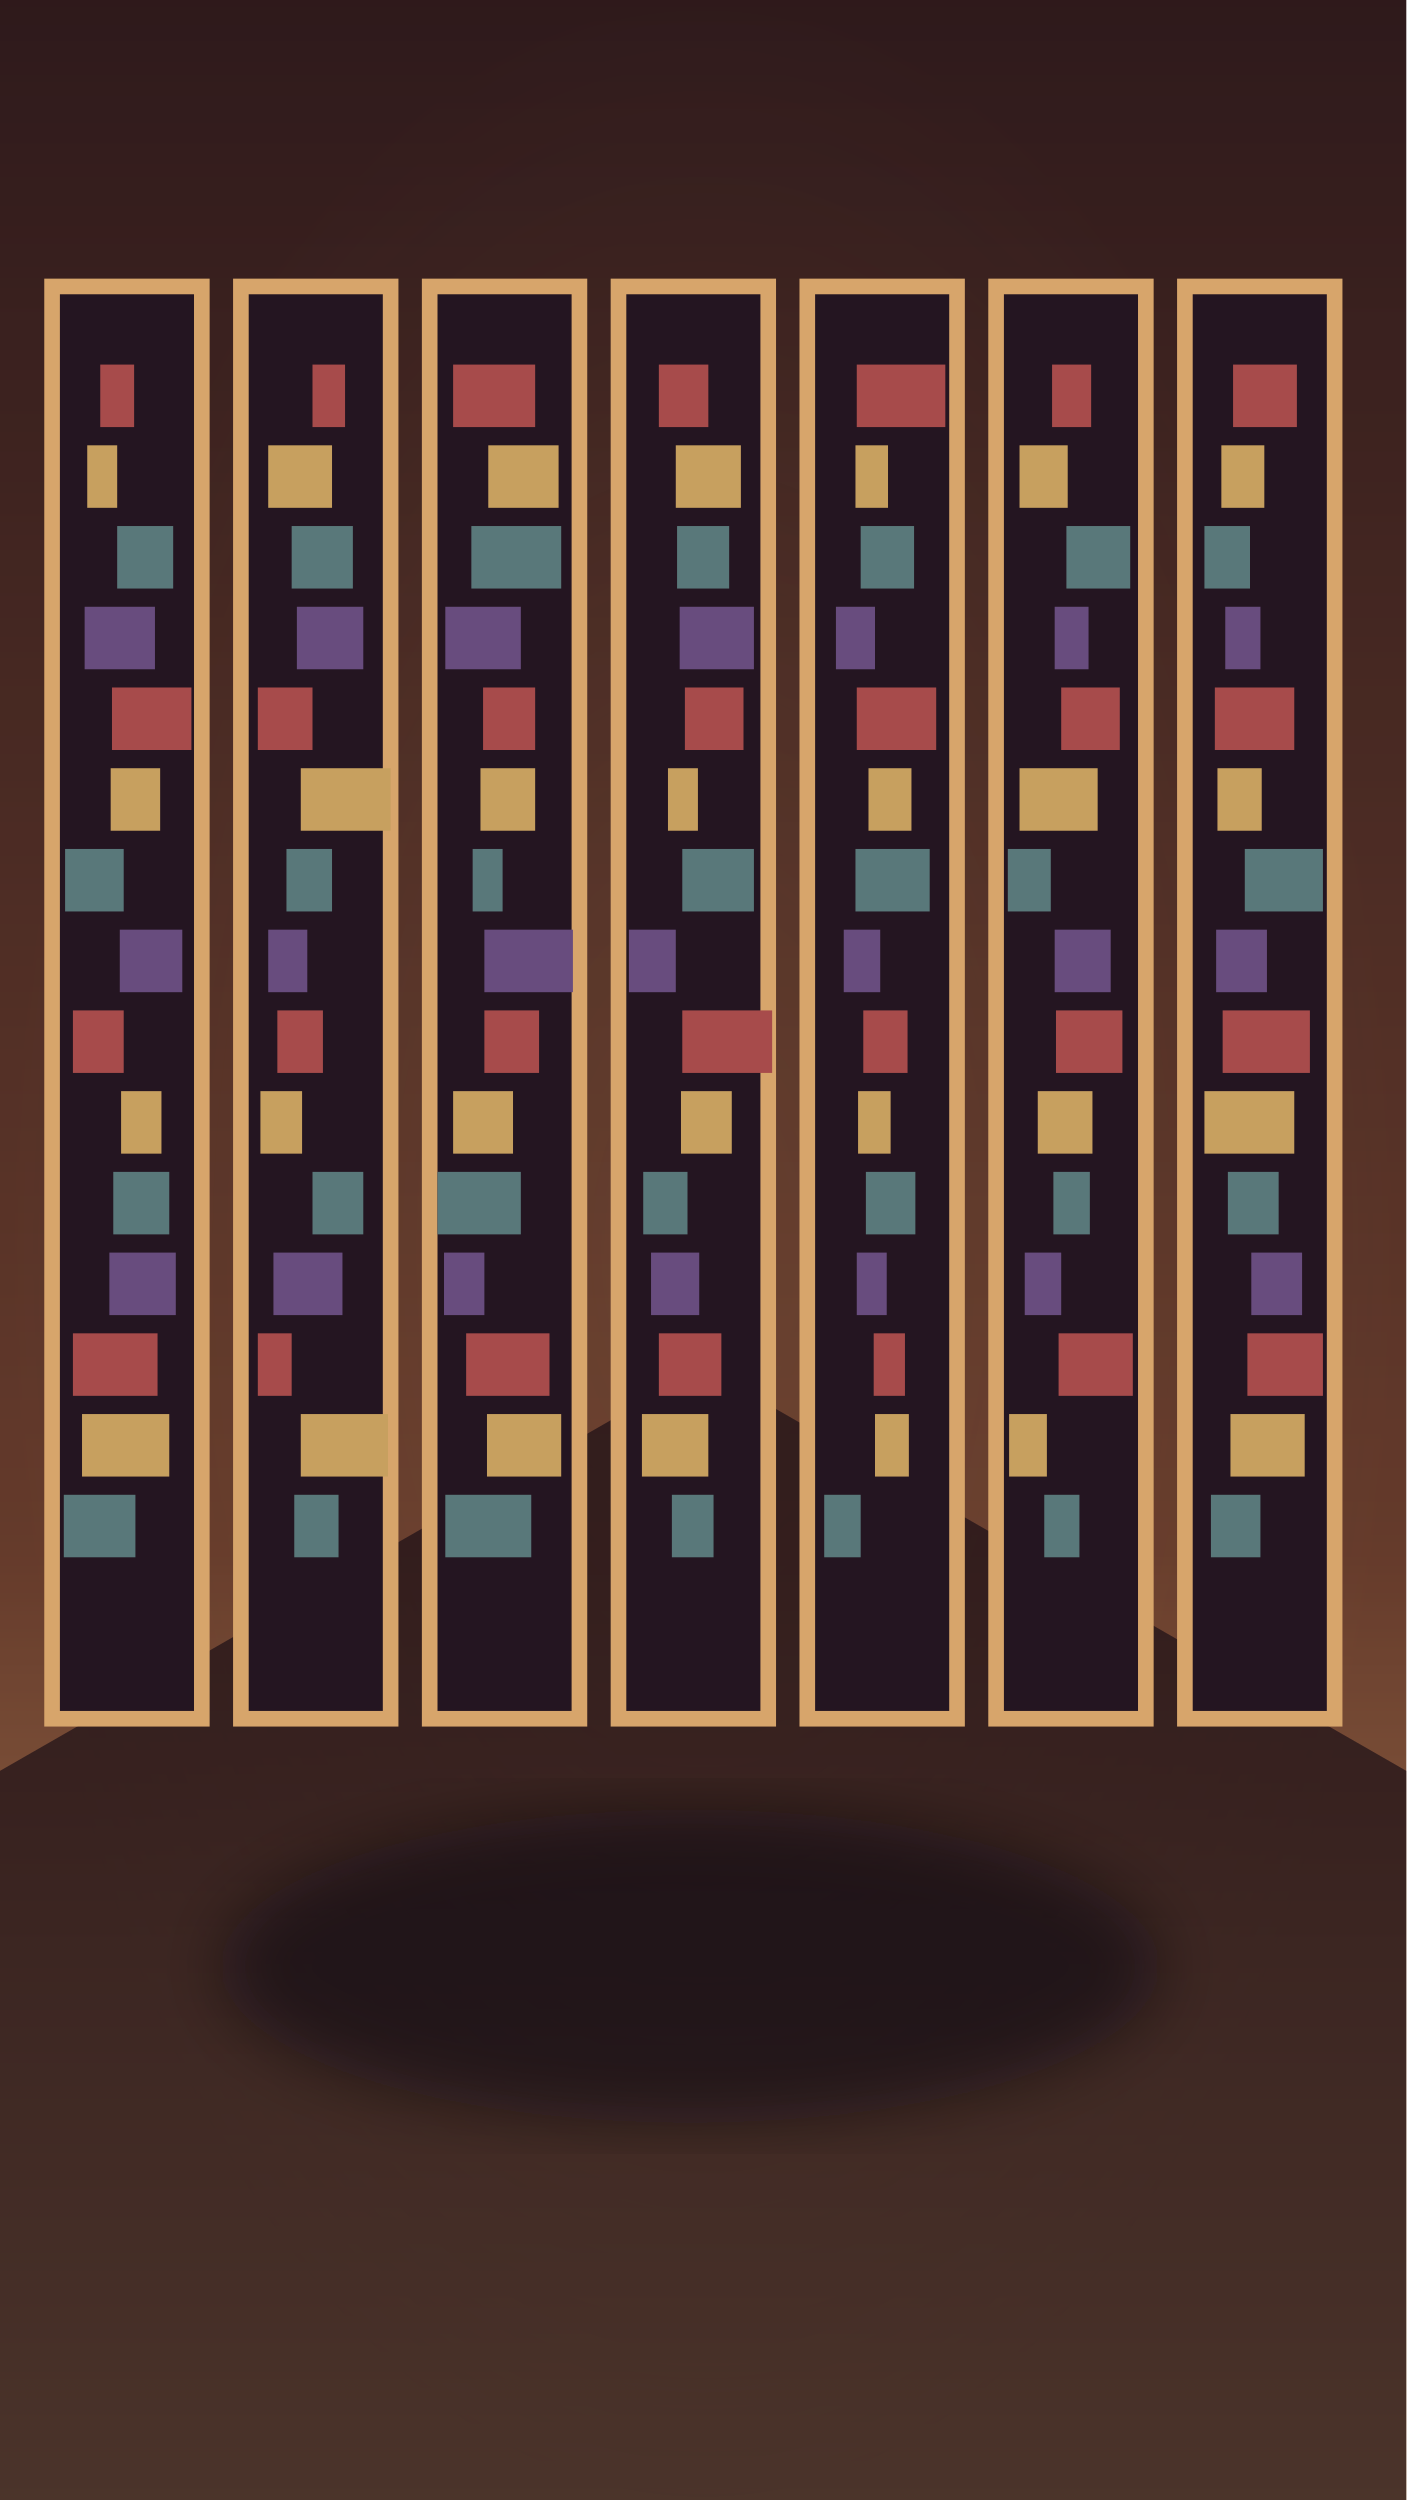
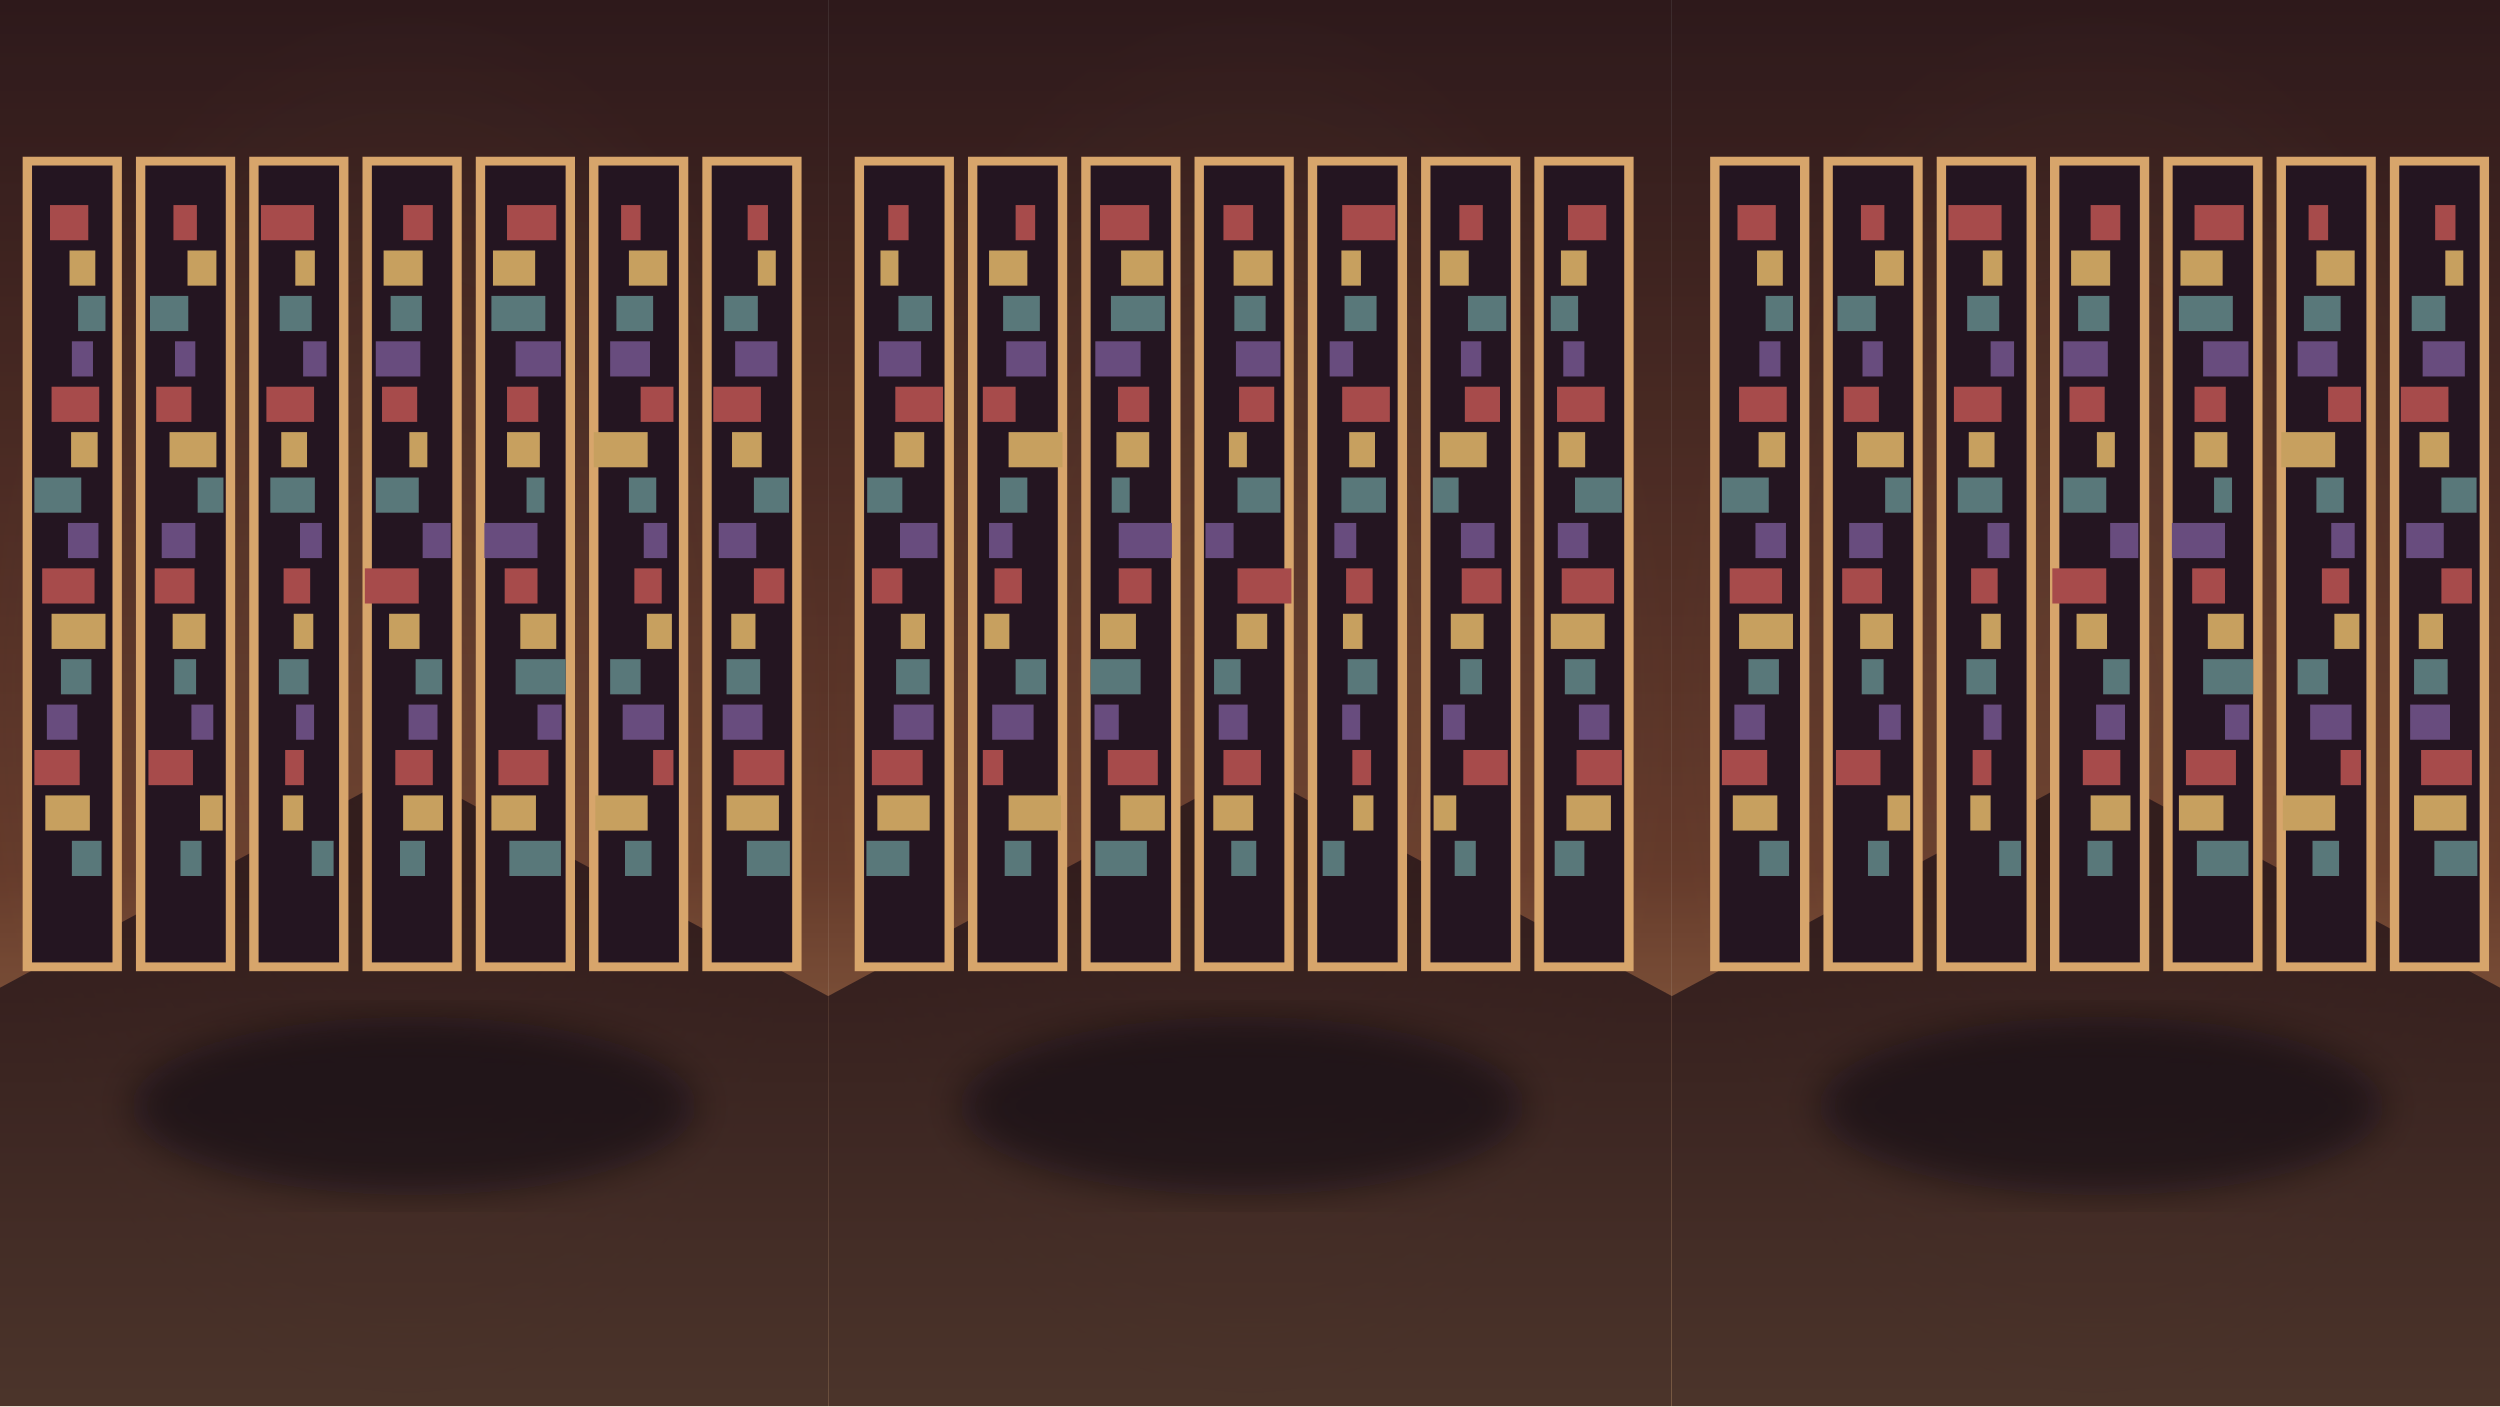
- <svg xmlns="http://www.w3.org/2000/svg" width="1080" height="1920" viewBox="0 0 1080 1920" role="img">
+ <svg xmlns="http://www.w3.org/2000/svg" width="1920" height="1080" viewBox="0 0 1920 1080" role="img">
  <defs>
    <linearGradient id="sky" x2="0" y2="1">
      <stop offset="0" stop-color="#190d15" />
      <stop offset=".62" stop-color="#653b2b" />
      <stop offset="1" stop-color="#d7a56b" />
    </linearGradient>
    <radialGradient id="glow">
      <stop stop-color="#d7a56b" stop-opacity=".55" />
      <stop offset="1" stop-color="#d7a56b" stop-opacity="0" />
    </radialGradient>
    <filter id="blur">
      <feGaussianBlur stdDeviation="25" />
    </filter>
    <filter id="soft">
      <feGaussianBlur stdDeviation="5" />
    </filter>
  </defs>
-   <rect width="1080" height="1920" fill="url(#sky)" />
-   <rect width="1080" height="1920" fill="url(#glow)" opacity=".25" />
-   <path d="M0 0H1080V1920H0Z" fill="#653b2b" opacity=".28" />
-   <path d="M0 1360L540 1050L1080 1360V1920H0Z" fill="#190d15" opacity=".68" />
-   <rect x="40" y="220" width="115" height="1100" fill="#241521" stroke="#d7a56b" stroke-width="12" />
-   <rect x="77" y="280" width="26" height="48" fill="#a74b4b" />
-   <rect x="67" y="342" width="23" height="48" fill="#c7a05f" />
-   <rect x="90" y="404" width="43" height="48" fill="#59787a" />
-   <rect x="65" y="466" width="54" height="48" fill="#684c7e" />
-   <rect x="86" y="528" width="61" height="48" fill="#a74b4b" />
-   <rect x="85" y="590" width="38" height="48" fill="#c7a05f" />
-   <rect x="50" y="652" width="45" height="48" fill="#59787a" />
-   <rect x="92" y="714" width="48" height="48" fill="#684c7e" />
-   <rect x="56" y="776" width="39" height="48" fill="#a74b4b" />
-   <rect x="93" y="838" width="31" height="48" fill="#c7a05f" />
-   <rect x="87" y="900" width="43" height="48" fill="#59787a" />
-   <rect x="84" y="962" width="51" height="48" fill="#684c7e" />
-   <rect x="56" y="1024" width="65" height="48" fill="#a74b4b" />
-   <rect x="63" y="1086" width="67" height="48" fill="#c7a05f" />
-   <rect x="49" y="1148" width="55" height="48" fill="#59787a" />
-   <rect x="185" y="220" width="115" height="1100" fill="#241521" stroke="#d7a56b" stroke-width="12" />
-   <rect x="240" y="280" width="25" height="48" fill="#a74b4b" />
-   <rect x="206" y="342" width="49" height="48" fill="#c7a05f" />
-   <rect x="224" y="404" width="47" height="48" fill="#59787a" />
-   <rect x="228" y="466" width="51" height="48" fill="#684c7e" />
-   <rect x="198" y="528" width="42" height="48" fill="#a74b4b" />
-   <rect x="231" y="590" width="69" height="48" fill="#c7a05f" />
-   <rect x="220" y="652" width="35" height="48" fill="#59787a" />
-   <rect x="206" y="714" width="30" height="48" fill="#684c7e" />
-   <rect x="213" y="776" width="35" height="48" fill="#a74b4b" />
-   <rect x="200" y="838" width="32" height="48" fill="#c7a05f" />
-   <rect x="240" y="900" width="39" height="48" fill="#59787a" />
-   <rect x="210" y="962" width="53" height="48" fill="#684c7e" />
-   <rect x="198" y="1024" width="26" height="48" fill="#a74b4b" />
-   <rect x="231" y="1086" width="67" height="48" fill="#c7a05f" />
-   <rect x="226" y="1148" width="34" height="48" fill="#59787a" />
-   <rect x="330" y="220" width="115" height="1100" fill="#241521" stroke="#d7a56b" stroke-width="12" />
-   <rect x="348" y="280" width="63" height="48" fill="#a74b4b" />
-   <rect x="375" y="342" width="54" height="48" fill="#c7a05f" />
-   <rect x="362" y="404" width="69" height="48" fill="#59787a" />
-   <rect x="342" y="466" width="58" height="48" fill="#684c7e" />
-   <rect x="371" y="528" width="40" height="48" fill="#a74b4b" />
-   <rect x="369" y="590" width="42" height="48" fill="#c7a05f" />
-   <rect x="363" y="652" width="23" height="48" fill="#59787a" />
-   <rect x="372" y="714" width="68" height="48" fill="#684c7e" />
-   <rect x="372" y="776" width="42" height="48" fill="#a74b4b" />
-   <rect x="348" y="838" width="46" height="48" fill="#c7a05f" />
-   <rect x="336" y="900" width="64" height="48" fill="#59787a" />
-   <rect x="341" y="962" width="31" height="48" fill="#684c7e" />
-   <rect x="358" y="1024" width="64" height="48" fill="#a74b4b" />
-   <rect x="374" y="1086" width="57" height="48" fill="#c7a05f" />
-   <rect x="342" y="1148" width="66" height="48" fill="#59787a" />
-   <rect x="475" y="220" width="115" height="1100" fill="#241521" stroke="#d7a56b" stroke-width="12" />
-   <rect x="506" y="280" width="38" height="48" fill="#a74b4b" />
-   <rect x="519" y="342" width="50" height="48" fill="#c7a05f" />
-   <rect x="520" y="404" width="40" height="48" fill="#59787a" />
-   <rect x="522" y="466" width="57" height="48" fill="#684c7e" />
-   <rect x="526" y="528" width="45" height="48" fill="#a74b4b" />
-   <rect x="513" y="590" width="23" height="48" fill="#c7a05f" />
-   <rect x="524" y="652" width="55" height="48" fill="#59787a" />
-   <rect x="483" y="714" width="36" height="48" fill="#684c7e" />
-   <rect x="524" y="776" width="69" height="48" fill="#a74b4b" />
-   <rect x="523" y="838" width="39" height="48" fill="#c7a05f" />
-   <rect x="494" y="900" width="34" height="48" fill="#59787a" />
-   <rect x="500" y="962" width="37" height="48" fill="#684c7e" />
-   <rect x="506" y="1024" width="48" height="48" fill="#a74b4b" />
-   <rect x="493" y="1086" width="51" height="48" fill="#c7a05f" />
-   <rect x="516" y="1148" width="32" height="48" fill="#59787a" />
-   <rect x="620" y="220" width="115" height="1100" fill="#241521" stroke="#d7a56b" stroke-width="12" />
-   <rect x="658" y="280" width="68" height="48" fill="#a74b4b" />
-   <rect x="657" y="342" width="25" height="48" fill="#c7a05f" />
-   <rect x="661" y="404" width="41" height="48" fill="#59787a" />
-   <rect x="642" y="466" width="30" height="48" fill="#684c7e" />
-   <rect x="658" y="528" width="61" height="48" fill="#a74b4b" />
-   <rect x="667" y="590" width="33" height="48" fill="#c7a05f" />
-   <rect x="657" y="652" width="57" height="48" fill="#59787a" />
-   <rect x="648" y="714" width="28" height="48" fill="#684c7e" />
-   <rect x="663" y="776" width="34" height="48" fill="#a74b4b" />
-   <rect x="659" y="838" width="25" height="48" fill="#c7a05f" />
-   <rect x="665" y="900" width="38" height="48" fill="#59787a" />
-   <rect x="658" y="962" width="23" height="48" fill="#684c7e" />
-   <rect x="671" y="1024" width="24" height="48" fill="#a74b4b" />
-   <rect x="672" y="1086" width="26" height="48" fill="#c7a05f" />
-   <rect x="633" y="1148" width="28" height="48" fill="#59787a" />
-   <rect x="765" y="220" width="115" height="1100" fill="#241521" stroke="#d7a56b" stroke-width="12" />
-   <rect x="808" y="280" width="30" height="48" fill="#a74b4b" />
-   <rect x="783" y="342" width="37" height="48" fill="#c7a05f" />
-   <rect x="819" y="404" width="49" height="48" fill="#59787a" />
-   <rect x="810" y="466" width="26" height="48" fill="#684c7e" />
-   <rect x="815" y="528" width="45" height="48" fill="#a74b4b" />
-   <rect x="783" y="590" width="60" height="48" fill="#c7a05f" />
-   <rect x="774" y="652" width="33" height="48" fill="#59787a" />
-   <rect x="810" y="714" width="43" height="48" fill="#684c7e" />
-   <rect x="811" y="776" width="51" height="48" fill="#a74b4b" />
-   <rect x="797" y="838" width="42" height="48" fill="#c7a05f" />
-   <rect x="809" y="900" width="28" height="48" fill="#59787a" />
-   <rect x="787" y="962" width="28" height="48" fill="#684c7e" />
-   <rect x="813" y="1024" width="57" height="48" fill="#a74b4b" />
-   <rect x="775" y="1086" width="29" height="48" fill="#c7a05f" />
-   <rect x="802" y="1148" width="27" height="48" fill="#59787a" />
-   <rect x="910" y="220" width="115" height="1100" fill="#241521" stroke="#d7a56b" stroke-width="12" />
-   <rect x="947" y="280" width="49" height="48" fill="#a74b4b" />
-   <rect x="938" y="342" width="33" height="48" fill="#c7a05f" />
-   <rect x="925" y="404" width="35" height="48" fill="#59787a" />
-   <rect x="941" y="466" width="27" height="48" fill="#684c7e" />
-   <rect x="933" y="528" width="61" height="48" fill="#a74b4b" />
-   <rect x="935" y="590" width="34" height="48" fill="#c7a05f" />
-   <rect x="956" y="652" width="60" height="48" fill="#59787a" />
-   <rect x="934" y="714" width="39" height="48" fill="#684c7e" />
-   <rect x="939" y="776" width="67" height="48" fill="#a74b4b" />
-   <rect x="925" y="838" width="69" height="48" fill="#c7a05f" />
-   <rect x="943" y="900" width="39" height="48" fill="#59787a" />
-   <rect x="961" y="962" width="39" height="48" fill="#684c7e" />
-   <rect x="958" y="1024" width="58" height="48" fill="#a74b4b" />
-   <rect x="945" y="1086" width="57" height="48" fill="#c7a05f" />
-   <rect x="930" y="1148" width="38" height="48" fill="#59787a" />
-   <ellipse cx="530" cy="1510" rx="360" ry="120" fill="#060611" opacity=".45" filter="url(#blur)" />
+   <g transform="translate(1272 0) scale(-1 1)">
+     <svg x="636" y="0" width="648" height="1080" viewBox="0 0 1080 1920" preserveAspectRatio="none">
+       <rect width="1080" height="1920" fill="url(#sky)" />
+       <rect width="1080" height="1920" fill="url(#glow)" opacity=".25" />
+       <path d="M0 0H1080V1920H0Z" fill="#653b2b" opacity=".28" />
+       <path d="M0 1360L540 1050L1080 1360V1920H0Z" fill="#190d15" opacity=".68" />
+       <rect x="40" y="220" width="115" height="1100" fill="#241521" stroke="#d7a56b" stroke-width="12" />
+       <rect x="77" y="280" width="26" height="48" fill="#a74b4b" />
+       <rect x="67" y="342" width="23" height="48" fill="#c7a05f" />
+       <rect x="90" y="404" width="43" height="48" fill="#59787a" />
+       <rect x="65" y="466" width="54" height="48" fill="#684c7e" />
+       <rect x="86" y="528" width="61" height="48" fill="#a74b4b" />
+       <rect x="85" y="590" width="38" height="48" fill="#c7a05f" />
+       <rect x="50" y="652" width="45" height="48" fill="#59787a" />
+       <rect x="92" y="714" width="48" height="48" fill="#684c7e" />
+       <rect x="56" y="776" width="39" height="48" fill="#a74b4b" />
+       <rect x="93" y="838" width="31" height="48" fill="#c7a05f" />
+       <rect x="87" y="900" width="43" height="48" fill="#59787a" />
+       <rect x="84" y="962" width="51" height="48" fill="#684c7e" />
+       <rect x="56" y="1024" width="65" height="48" fill="#a74b4b" />
+       <rect x="63" y="1086" width="67" height="48" fill="#c7a05f" />
+       <rect x="49" y="1148" width="55" height="48" fill="#59787a" />
+       <rect x="185" y="220" width="115" height="1100" fill="#241521" stroke="#d7a56b" stroke-width="12" />
+       <rect x="240" y="280" width="25" height="48" fill="#a74b4b" />
+       <rect x="206" y="342" width="49" height="48" fill="#c7a05f" />
+       <rect x="224" y="404" width="47" height="48" fill="#59787a" />
+       <rect x="228" y="466" width="51" height="48" fill="#684c7e" />
+       <rect x="198" y="528" width="42" height="48" fill="#a74b4b" />
+       <rect x="231" y="590" width="69" height="48" fill="#c7a05f" />
+       <rect x="220" y="652" width="35" height="48" fill="#59787a" />
+       <rect x="206" y="714" width="30" height="48" fill="#684c7e" />
+       <rect x="213" y="776" width="35" height="48" fill="#a74b4b" />
+       <rect x="200" y="838" width="32" height="48" fill="#c7a05f" />
+       <rect x="240" y="900" width="39" height="48" fill="#59787a" />
+       <rect x="210" y="962" width="53" height="48" fill="#684c7e" />
+       <rect x="198" y="1024" width="26" height="48" fill="#a74b4b" />
+       <rect x="231" y="1086" width="67" height="48" fill="#c7a05f" />
+       <rect x="226" y="1148" width="34" height="48" fill="#59787a" />
+       <rect x="330" y="220" width="115" height="1100" fill="#241521" stroke="#d7a56b" stroke-width="12" />
+       <rect x="348" y="280" width="63" height="48" fill="#a74b4b" />
+       <rect x="375" y="342" width="54" height="48" fill="#c7a05f" />
+       <rect x="362" y="404" width="69" height="48" fill="#59787a" />
+       <rect x="342" y="466" width="58" height="48" fill="#684c7e" />
+       <rect x="371" y="528" width="40" height="48" fill="#a74b4b" />
+       <rect x="369" y="590" width="42" height="48" fill="#c7a05f" />
+       <rect x="363" y="652" width="23" height="48" fill="#59787a" />
+       <rect x="372" y="714" width="68" height="48" fill="#684c7e" />
+       <rect x="372" y="776" width="42" height="48" fill="#a74b4b" />
+       <rect x="348" y="838" width="46" height="48" fill="#c7a05f" />
+       <rect x="336" y="900" width="64" height="48" fill="#59787a" />
+       <rect x="341" y="962" width="31" height="48" fill="#684c7e" />
+       <rect x="358" y="1024" width="64" height="48" fill="#a74b4b" />
+       <rect x="374" y="1086" width="57" height="48" fill="#c7a05f" />
+       <rect x="342" y="1148" width="66" height="48" fill="#59787a" />
+       <rect x="475" y="220" width="115" height="1100" fill="#241521" stroke="#d7a56b" stroke-width="12" />
+       <rect x="506" y="280" width="38" height="48" fill="#a74b4b" />
+       <rect x="519" y="342" width="50" height="48" fill="#c7a05f" />
+       <rect x="520" y="404" width="40" height="48" fill="#59787a" />
+       <rect x="522" y="466" width="57" height="48" fill="#684c7e" />
+       <rect x="526" y="528" width="45" height="48" fill="#a74b4b" />
+       <rect x="513" y="590" width="23" height="48" fill="#c7a05f" />
+       <rect x="524" y="652" width="55" height="48" fill="#59787a" />
+       <rect x="483" y="714" width="36" height="48" fill="#684c7e" />
+       <rect x="524" y="776" width="69" height="48" fill="#a74b4b" />
+       <rect x="523" y="838" width="39" height="48" fill="#c7a05f" />
+       <rect x="494" y="900" width="34" height="48" fill="#59787a" />
+       <rect x="500" y="962" width="37" height="48" fill="#684c7e" />
+       <rect x="506" y="1024" width="48" height="48" fill="#a74b4b" />
+       <rect x="493" y="1086" width="51" height="48" fill="#c7a05f" />
+       <rect x="516" y="1148" width="32" height="48" fill="#59787a" />
+       <rect x="620" y="220" width="115" height="1100" fill="#241521" stroke="#d7a56b" stroke-width="12" />
+       <rect x="658" y="280" width="68" height="48" fill="#a74b4b" />
+       <rect x="657" y="342" width="25" height="48" fill="#c7a05f" />
+       <rect x="661" y="404" width="41" height="48" fill="#59787a" />
+       <rect x="642" y="466" width="30" height="48" fill="#684c7e" />
+       <rect x="658" y="528" width="61" height="48" fill="#a74b4b" />
+       <rect x="667" y="590" width="33" height="48" fill="#c7a05f" />
+       <rect x="657" y="652" width="57" height="48" fill="#59787a" />
+       <rect x="648" y="714" width="28" height="48" fill="#684c7e" />
+       <rect x="663" y="776" width="34" height="48" fill="#a74b4b" />
+       <rect x="659" y="838" width="25" height="48" fill="#c7a05f" />
+       <rect x="665" y="900" width="38" height="48" fill="#59787a" />
+       <rect x="658" y="962" width="23" height="48" fill="#684c7e" />
+       <rect x="671" y="1024" width="24" height="48" fill="#a74b4b" />
+       <rect x="672" y="1086" width="26" height="48" fill="#c7a05f" />
+       <rect x="633" y="1148" width="28" height="48" fill="#59787a" />
+       <rect x="765" y="220" width="115" height="1100" fill="#241521" stroke="#d7a56b" stroke-width="12" />
+       <rect x="808" y="280" width="30" height="48" fill="#a74b4b" />
+       <rect x="783" y="342" width="37" height="48" fill="#c7a05f" />
+       <rect x="819" y="404" width="49" height="48" fill="#59787a" />
+       <rect x="810" y="466" width="26" height="48" fill="#684c7e" />
+       <rect x="815" y="528" width="45" height="48" fill="#a74b4b" />
+       <rect x="783" y="590" width="60" height="48" fill="#c7a05f" />
+       <rect x="774" y="652" width="33" height="48" fill="#59787a" />
+       <rect x="810" y="714" width="43" height="48" fill="#684c7e" />
+       <rect x="811" y="776" width="51" height="48" fill="#a74b4b" />
+       <rect x="797" y="838" width="42" height="48" fill="#c7a05f" />
+       <rect x="809" y="900" width="28" height="48" fill="#59787a" />
+       <rect x="787" y="962" width="28" height="48" fill="#684c7e" />
+       <rect x="813" y="1024" width="57" height="48" fill="#a74b4b" />
+       <rect x="775" y="1086" width="29" height="48" fill="#c7a05f" />
+       <rect x="802" y="1148" width="27" height="48" fill="#59787a" />
+       <rect x="910" y="220" width="115" height="1100" fill="#241521" stroke="#d7a56b" stroke-width="12" />
+       <rect x="947" y="280" width="49" height="48" fill="#a74b4b" />
+       <rect x="938" y="342" width="33" height="48" fill="#c7a05f" />
+       <rect x="925" y="404" width="35" height="48" fill="#59787a" />
+       <rect x="941" y="466" width="27" height="48" fill="#684c7e" />
+       <rect x="933" y="528" width="61" height="48" fill="#a74b4b" />
+       <rect x="935" y="590" width="34" height="48" fill="#c7a05f" />
+       <rect x="956" y="652" width="60" height="48" fill="#59787a" />
+       <rect x="934" y="714" width="39" height="48" fill="#684c7e" />
+       <rect x="939" y="776" width="67" height="48" fill="#a74b4b" />
+       <rect x="925" y="838" width="69" height="48" fill="#c7a05f" />
+       <rect x="943" y="900" width="39" height="48" fill="#59787a" />
+       <rect x="961" y="962" width="39" height="48" fill="#684c7e" />
+       <rect x="958" y="1024" width="58" height="48" fill="#a74b4b" />
+       <rect x="945" y="1086" width="57" height="48" fill="#c7a05f" />
+       <rect x="930" y="1148" width="38" height="48" fill="#59787a" />
+       <ellipse cx="530" cy="1510" rx="360" ry="120" fill="#060611" opacity=".45" filter="url(#blur)" />
+     </svg>
+   </g>
+   <svg x="636" y="0" width="648" height="1080" viewBox="0 0 1080 1920" preserveAspectRatio="none">
+     <rect width="1080" height="1920" fill="url(#sky)" />
+     <rect width="1080" height="1920" fill="url(#glow)" opacity=".25" />
+     <path d="M0 0H1080V1920H0Z" fill="#653b2b" opacity=".28" />
+     <path d="M0 1360L540 1050L1080 1360V1920H0Z" fill="#190d15" opacity=".68" />
+     <rect x="40" y="220" width="115" height="1100" fill="#241521" stroke="#d7a56b" stroke-width="12" />
+     <rect x="77" y="280" width="26" height="48" fill="#a74b4b" />
+     <rect x="67" y="342" width="23" height="48" fill="#c7a05f" />
+     <rect x="90" y="404" width="43" height="48" fill="#59787a" />
+     <rect x="65" y="466" width="54" height="48" fill="#684c7e" />
+     <rect x="86" y="528" width="61" height="48" fill="#a74b4b" />
+     <rect x="85" y="590" width="38" height="48" fill="#c7a05f" />
+     <rect x="50" y="652" width="45" height="48" fill="#59787a" />
+     <rect x="92" y="714" width="48" height="48" fill="#684c7e" />
+     <rect x="56" y="776" width="39" height="48" fill="#a74b4b" />
+     <rect x="93" y="838" width="31" height="48" fill="#c7a05f" />
+     <rect x="87" y="900" width="43" height="48" fill="#59787a" />
+     <rect x="84" y="962" width="51" height="48" fill="#684c7e" />
+     <rect x="56" y="1024" width="65" height="48" fill="#a74b4b" />
+     <rect x="63" y="1086" width="67" height="48" fill="#c7a05f" />
+     <rect x="49" y="1148" width="55" height="48" fill="#59787a" />
+     <rect x="185" y="220" width="115" height="1100" fill="#241521" stroke="#d7a56b" stroke-width="12" />
+     <rect x="240" y="280" width="25" height="48" fill="#a74b4b" />
+     <rect x="206" y="342" width="49" height="48" fill="#c7a05f" />
+     <rect x="224" y="404" width="47" height="48" fill="#59787a" />
+     <rect x="228" y="466" width="51" height="48" fill="#684c7e" />
+     <rect x="198" y="528" width="42" height="48" fill="#a74b4b" />
+     <rect x="231" y="590" width="69" height="48" fill="#c7a05f" />
+     <rect x="220" y="652" width="35" height="48" fill="#59787a" />
+     <rect x="206" y="714" width="30" height="48" fill="#684c7e" />
+     <rect x="213" y="776" width="35" height="48" fill="#a74b4b" />
+     <rect x="200" y="838" width="32" height="48" fill="#c7a05f" />
+     <rect x="240" y="900" width="39" height="48" fill="#59787a" />
+     <rect x="210" y="962" width="53" height="48" fill="#684c7e" />
+     <rect x="198" y="1024" width="26" height="48" fill="#a74b4b" />
+     <rect x="231" y="1086" width="67" height="48" fill="#c7a05f" />
+     <rect x="226" y="1148" width="34" height="48" fill="#59787a" />
+     <rect x="330" y="220" width="115" height="1100" fill="#241521" stroke="#d7a56b" stroke-width="12" />
+     <rect x="348" y="280" width="63" height="48" fill="#a74b4b" />
+     <rect x="375" y="342" width="54" height="48" fill="#c7a05f" />
+     <rect x="362" y="404" width="69" height="48" fill="#59787a" />
+     <rect x="342" y="466" width="58" height="48" fill="#684c7e" />
+     <rect x="371" y="528" width="40" height="48" fill="#a74b4b" />
+     <rect x="369" y="590" width="42" height="48" fill="#c7a05f" />
+     <rect x="363" y="652" width="23" height="48" fill="#59787a" />
+     <rect x="372" y="714" width="68" height="48" fill="#684c7e" />
+     <rect x="372" y="776" width="42" height="48" fill="#a74b4b" />
+     <rect x="348" y="838" width="46" height="48" fill="#c7a05f" />
+     <rect x="336" y="900" width="64" height="48" fill="#59787a" />
+     <rect x="341" y="962" width="31" height="48" fill="#684c7e" />
+     <rect x="358" y="1024" width="64" height="48" fill="#a74b4b" />
+     <rect x="374" y="1086" width="57" height="48" fill="#c7a05f" />
+     <rect x="342" y="1148" width="66" height="48" fill="#59787a" />
+     <rect x="475" y="220" width="115" height="1100" fill="#241521" stroke="#d7a56b" stroke-width="12" />
+     <rect x="506" y="280" width="38" height="48" fill="#a74b4b" />
+     <rect x="519" y="342" width="50" height="48" fill="#c7a05f" />
+     <rect x="520" y="404" width="40" height="48" fill="#59787a" />
+     <rect x="522" y="466" width="57" height="48" fill="#684c7e" />
+     <rect x="526" y="528" width="45" height="48" fill="#a74b4b" />
+     <rect x="513" y="590" width="23" height="48" fill="#c7a05f" />
+     <rect x="524" y="652" width="55" height="48" fill="#59787a" />
+     <rect x="483" y="714" width="36" height="48" fill="#684c7e" />
+     <rect x="524" y="776" width="69" height="48" fill="#a74b4b" />
+     <rect x="523" y="838" width="39" height="48" fill="#c7a05f" />
+     <rect x="494" y="900" width="34" height="48" fill="#59787a" />
+     <rect x="500" y="962" width="37" height="48" fill="#684c7e" />
+     <rect x="506" y="1024" width="48" height="48" fill="#a74b4b" />
+     <rect x="493" y="1086" width="51" height="48" fill="#c7a05f" />
+     <rect x="516" y="1148" width="32" height="48" fill="#59787a" />
+     <rect x="620" y="220" width="115" height="1100" fill="#241521" stroke="#d7a56b" stroke-width="12" />
+     <rect x="658" y="280" width="68" height="48" fill="#a74b4b" />
+     <rect x="657" y="342" width="25" height="48" fill="#c7a05f" />
+     <rect x="661" y="404" width="41" height="48" fill="#59787a" />
+     <rect x="642" y="466" width="30" height="48" fill="#684c7e" />
+     <rect x="658" y="528" width="61" height="48" fill="#a74b4b" />
+     <rect x="667" y="590" width="33" height="48" fill="#c7a05f" />
+     <rect x="657" y="652" width="57" height="48" fill="#59787a" />
+     <rect x="648" y="714" width="28" height="48" fill="#684c7e" />
+     <rect x="663" y="776" width="34" height="48" fill="#a74b4b" />
+     <rect x="659" y="838" width="25" height="48" fill="#c7a05f" />
+     <rect x="665" y="900" width="38" height="48" fill="#59787a" />
+     <rect x="658" y="962" width="23" height="48" fill="#684c7e" />
+     <rect x="671" y="1024" width="24" height="48" fill="#a74b4b" />
+     <rect x="672" y="1086" width="26" height="48" fill="#c7a05f" />
+     <rect x="633" y="1148" width="28" height="48" fill="#59787a" />
+     <rect x="765" y="220" width="115" height="1100" fill="#241521" stroke="#d7a56b" stroke-width="12" />
+     <rect x="808" y="280" width="30" height="48" fill="#a74b4b" />
+     <rect x="783" y="342" width="37" height="48" fill="#c7a05f" />
+     <rect x="819" y="404" width="49" height="48" fill="#59787a" />
+     <rect x="810" y="466" width="26" height="48" fill="#684c7e" />
+     <rect x="815" y="528" width="45" height="48" fill="#a74b4b" />
+     <rect x="783" y="590" width="60" height="48" fill="#c7a05f" />
+     <rect x="774" y="652" width="33" height="48" fill="#59787a" />
+     <rect x="810" y="714" width="43" height="48" fill="#684c7e" />
+     <rect x="811" y="776" width="51" height="48" fill="#a74b4b" />
+     <rect x="797" y="838" width="42" height="48" fill="#c7a05f" />
+     <rect x="809" y="900" width="28" height="48" fill="#59787a" />
+     <rect x="787" y="962" width="28" height="48" fill="#684c7e" />
+     <rect x="813" y="1024" width="57" height="48" fill="#a74b4b" />
+     <rect x="775" y="1086" width="29" height="48" fill="#c7a05f" />
+     <rect x="802" y="1148" width="27" height="48" fill="#59787a" />
+     <rect x="910" y="220" width="115" height="1100" fill="#241521" stroke="#d7a56b" stroke-width="12" />
+     <rect x="947" y="280" width="49" height="48" fill="#a74b4b" />
+     <rect x="938" y="342" width="33" height="48" fill="#c7a05f" />
+     <rect x="925" y="404" width="35" height="48" fill="#59787a" />
+     <rect x="941" y="466" width="27" height="48" fill="#684c7e" />
+     <rect x="933" y="528" width="61" height="48" fill="#a74b4b" />
+     <rect x="935" y="590" width="34" height="48" fill="#c7a05f" />
+     <rect x="956" y="652" width="60" height="48" fill="#59787a" />
+     <rect x="934" y="714" width="39" height="48" fill="#684c7e" />
+     <rect x="939" y="776" width="67" height="48" fill="#a74b4b" />
+     <rect x="925" y="838" width="69" height="48" fill="#c7a05f" />
+     <rect x="943" y="900" width="39" height="48" fill="#59787a" />
+     <rect x="961" y="962" width="39" height="48" fill="#684c7e" />
+     <rect x="958" y="1024" width="58" height="48" fill="#a74b4b" />
+     <rect x="945" y="1086" width="57" height="48" fill="#c7a05f" />
+     <rect x="930" y="1148" width="38" height="48" fill="#59787a" />
+     <ellipse cx="530" cy="1510" rx="360" ry="120" fill="#060611" opacity=".45" filter="url(#blur)" />
+   </svg>
+   <g transform="translate(2568 0) scale(-1 1)">
+     <svg x="636" y="0" width="648" height="1080" viewBox="0 0 1080 1920" preserveAspectRatio="none">
+       <rect width="1080" height="1920" fill="url(#sky)" />
+       <rect width="1080" height="1920" fill="url(#glow)" opacity=".25" />
+       <path d="M0 0H1080V1920H0Z" fill="#653b2b" opacity=".28" />
+       <path d="M0 1360L540 1050L1080 1360V1920H0Z" fill="#190d15" opacity=".68" />
+       <rect x="40" y="220" width="115" height="1100" fill="#241521" stroke="#d7a56b" stroke-width="12" />
+       <rect x="77" y="280" width="26" height="48" fill="#a74b4b" />
+       <rect x="67" y="342" width="23" height="48" fill="#c7a05f" />
+       <rect x="90" y="404" width="43" height="48" fill="#59787a" />
+       <rect x="65" y="466" width="54" height="48" fill="#684c7e" />
+       <rect x="86" y="528" width="61" height="48" fill="#a74b4b" />
+       <rect x="85" y="590" width="38" height="48" fill="#c7a05f" />
+       <rect x="50" y="652" width="45" height="48" fill="#59787a" />
+       <rect x="92" y="714" width="48" height="48" fill="#684c7e" />
+       <rect x="56" y="776" width="39" height="48" fill="#a74b4b" />
+       <rect x="93" y="838" width="31" height="48" fill="#c7a05f" />
+       <rect x="87" y="900" width="43" height="48" fill="#59787a" />
+       <rect x="84" y="962" width="51" height="48" fill="#684c7e" />
+       <rect x="56" y="1024" width="65" height="48" fill="#a74b4b" />
+       <rect x="63" y="1086" width="67" height="48" fill="#c7a05f" />
+       <rect x="49" y="1148" width="55" height="48" fill="#59787a" />
+       <rect x="185" y="220" width="115" height="1100" fill="#241521" stroke="#d7a56b" stroke-width="12" />
+       <rect x="240" y="280" width="25" height="48" fill="#a74b4b" />
+       <rect x="206" y="342" width="49" height="48" fill="#c7a05f" />
+       <rect x="224" y="404" width="47" height="48" fill="#59787a" />
+       <rect x="228" y="466" width="51" height="48" fill="#684c7e" />
+       <rect x="198" y="528" width="42" height="48" fill="#a74b4b" />
+       <rect x="231" y="590" width="69" height="48" fill="#c7a05f" />
+       <rect x="220" y="652" width="35" height="48" fill="#59787a" />
+       <rect x="206" y="714" width="30" height="48" fill="#684c7e" />
+       <rect x="213" y="776" width="35" height="48" fill="#a74b4b" />
+       <rect x="200" y="838" width="32" height="48" fill="#c7a05f" />
+       <rect x="240" y="900" width="39" height="48" fill="#59787a" />
+       <rect x="210" y="962" width="53" height="48" fill="#684c7e" />
+       <rect x="198" y="1024" width="26" height="48" fill="#a74b4b" />
+       <rect x="231" y="1086" width="67" height="48" fill="#c7a05f" />
+       <rect x="226" y="1148" width="34" height="48" fill="#59787a" />
+       <rect x="330" y="220" width="115" height="1100" fill="#241521" stroke="#d7a56b" stroke-width="12" />
+       <rect x="348" y="280" width="63" height="48" fill="#a74b4b" />
+       <rect x="375" y="342" width="54" height="48" fill="#c7a05f" />
+       <rect x="362" y="404" width="69" height="48" fill="#59787a" />
+       <rect x="342" y="466" width="58" height="48" fill="#684c7e" />
+       <rect x="371" y="528" width="40" height="48" fill="#a74b4b" />
+       <rect x="369" y="590" width="42" height="48" fill="#c7a05f" />
+       <rect x="363" y="652" width="23" height="48" fill="#59787a" />
+       <rect x="372" y="714" width="68" height="48" fill="#684c7e" />
+       <rect x="372" y="776" width="42" height="48" fill="#a74b4b" />
+       <rect x="348" y="838" width="46" height="48" fill="#c7a05f" />
+       <rect x="336" y="900" width="64" height="48" fill="#59787a" />
+       <rect x="341" y="962" width="31" height="48" fill="#684c7e" />
+       <rect x="358" y="1024" width="64" height="48" fill="#a74b4b" />
+       <rect x="374" y="1086" width="57" height="48" fill="#c7a05f" />
+       <rect x="342" y="1148" width="66" height="48" fill="#59787a" />
+       <rect x="475" y="220" width="115" height="1100" fill="#241521" stroke="#d7a56b" stroke-width="12" />
+       <rect x="506" y="280" width="38" height="48" fill="#a74b4b" />
+       <rect x="519" y="342" width="50" height="48" fill="#c7a05f" />
+       <rect x="520" y="404" width="40" height="48" fill="#59787a" />
+       <rect x="522" y="466" width="57" height="48" fill="#684c7e" />
+       <rect x="526" y="528" width="45" height="48" fill="#a74b4b" />
+       <rect x="513" y="590" width="23" height="48" fill="#c7a05f" />
+       <rect x="524" y="652" width="55" height="48" fill="#59787a" />
+       <rect x="483" y="714" width="36" height="48" fill="#684c7e" />
+       <rect x="524" y="776" width="69" height="48" fill="#a74b4b" />
+       <rect x="523" y="838" width="39" height="48" fill="#c7a05f" />
+       <rect x="494" y="900" width="34" height="48" fill="#59787a" />
+       <rect x="500" y="962" width="37" height="48" fill="#684c7e" />
+       <rect x="506" y="1024" width="48" height="48" fill="#a74b4b" />
+       <rect x="493" y="1086" width="51" height="48" fill="#c7a05f" />
+       <rect x="516" y="1148" width="32" height="48" fill="#59787a" />
+       <rect x="620" y="220" width="115" height="1100" fill="#241521" stroke="#d7a56b" stroke-width="12" />
+       <rect x="658" y="280" width="68" height="48" fill="#a74b4b" />
+       <rect x="657" y="342" width="25" height="48" fill="#c7a05f" />
+       <rect x="661" y="404" width="41" height="48" fill="#59787a" />
+       <rect x="642" y="466" width="30" height="48" fill="#684c7e" />
+       <rect x="658" y="528" width="61" height="48" fill="#a74b4b" />
+       <rect x="667" y="590" width="33" height="48" fill="#c7a05f" />
+       <rect x="657" y="652" width="57" height="48" fill="#59787a" />
+       <rect x="648" y="714" width="28" height="48" fill="#684c7e" />
+       <rect x="663" y="776" width="34" height="48" fill="#a74b4b" />
+       <rect x="659" y="838" width="25" height="48" fill="#c7a05f" />
+       <rect x="665" y="900" width="38" height="48" fill="#59787a" />
+       <rect x="658" y="962" width="23" height="48" fill="#684c7e" />
+       <rect x="671" y="1024" width="24" height="48" fill="#a74b4b" />
+       <rect x="672" y="1086" width="26" height="48" fill="#c7a05f" />
+       <rect x="633" y="1148" width="28" height="48" fill="#59787a" />
+       <rect x="765" y="220" width="115" height="1100" fill="#241521" stroke="#d7a56b" stroke-width="12" />
+       <rect x="808" y="280" width="30" height="48" fill="#a74b4b" />
+       <rect x="783" y="342" width="37" height="48" fill="#c7a05f" />
+       <rect x="819" y="404" width="49" height="48" fill="#59787a" />
+       <rect x="810" y="466" width="26" height="48" fill="#684c7e" />
+       <rect x="815" y="528" width="45" height="48" fill="#a74b4b" />
+       <rect x="783" y="590" width="60" height="48" fill="#c7a05f" />
+       <rect x="774" y="652" width="33" height="48" fill="#59787a" />
+       <rect x="810" y="714" width="43" height="48" fill="#684c7e" />
+       <rect x="811" y="776" width="51" height="48" fill="#a74b4b" />
+       <rect x="797" y="838" width="42" height="48" fill="#c7a05f" />
+       <rect x="809" y="900" width="28" height="48" fill="#59787a" />
+       <rect x="787" y="962" width="28" height="48" fill="#684c7e" />
+       <rect x="813" y="1024" width="57" height="48" fill="#a74b4b" />
+       <rect x="775" y="1086" width="29" height="48" fill="#c7a05f" />
+       <rect x="802" y="1148" width="27" height="48" fill="#59787a" />
+       <rect x="910" y="220" width="115" height="1100" fill="#241521" stroke="#d7a56b" stroke-width="12" />
+       <rect x="947" y="280" width="49" height="48" fill="#a74b4b" />
+       <rect x="938" y="342" width="33" height="48" fill="#c7a05f" />
+       <rect x="925" y="404" width="35" height="48" fill="#59787a" />
+       <rect x="941" y="466" width="27" height="48" fill="#684c7e" />
+       <rect x="933" y="528" width="61" height="48" fill="#a74b4b" />
+       <rect x="935" y="590" width="34" height="48" fill="#c7a05f" />
+       <rect x="956" y="652" width="60" height="48" fill="#59787a" />
+       <rect x="934" y="714" width="39" height="48" fill="#684c7e" />
+       <rect x="939" y="776" width="67" height="48" fill="#a74b4b" />
+       <rect x="925" y="838" width="69" height="48" fill="#c7a05f" />
+       <rect x="943" y="900" width="39" height="48" fill="#59787a" />
+       <rect x="961" y="962" width="39" height="48" fill="#684c7e" />
+       <rect x="958" y="1024" width="58" height="48" fill="#a74b4b" />
+       <rect x="945" y="1086" width="57" height="48" fill="#c7a05f" />
+       <rect x="930" y="1148" width="38" height="48" fill="#59787a" />
+       <ellipse cx="530" cy="1510" rx="360" ry="120" fill="#060611" opacity=".45" filter="url(#blur)" />
+     </svg>
+   </g>
</svg>
